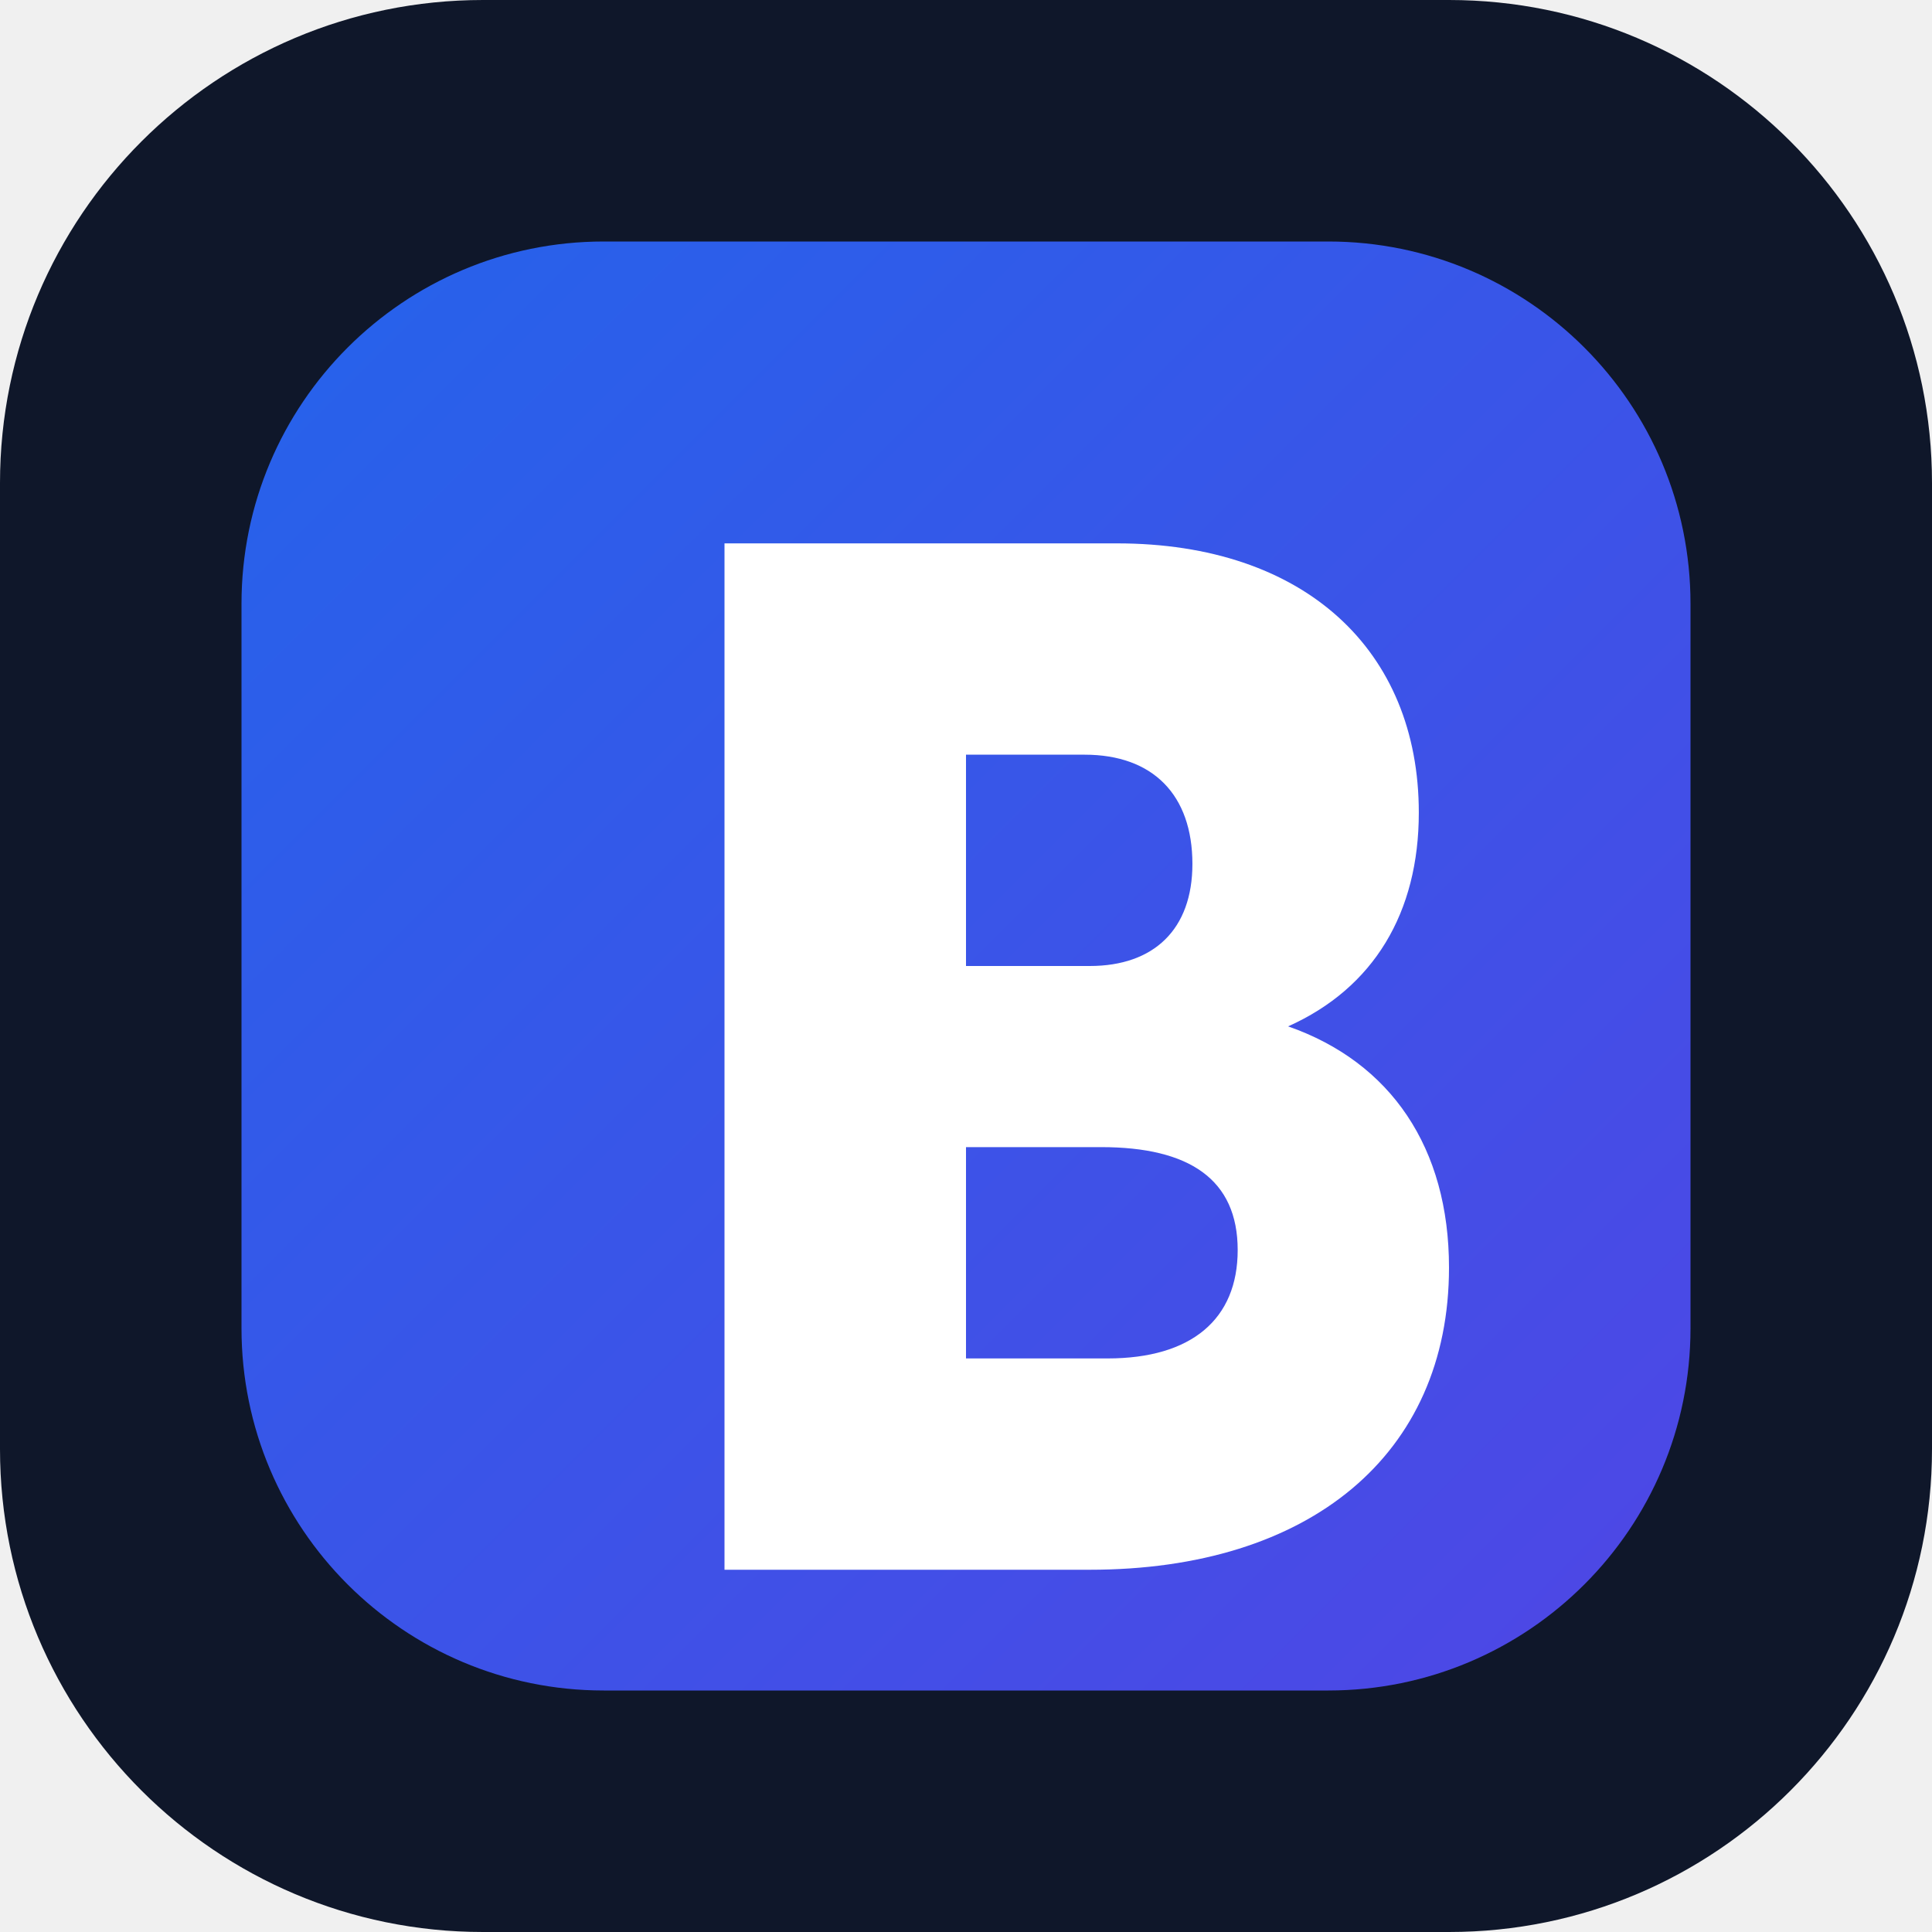
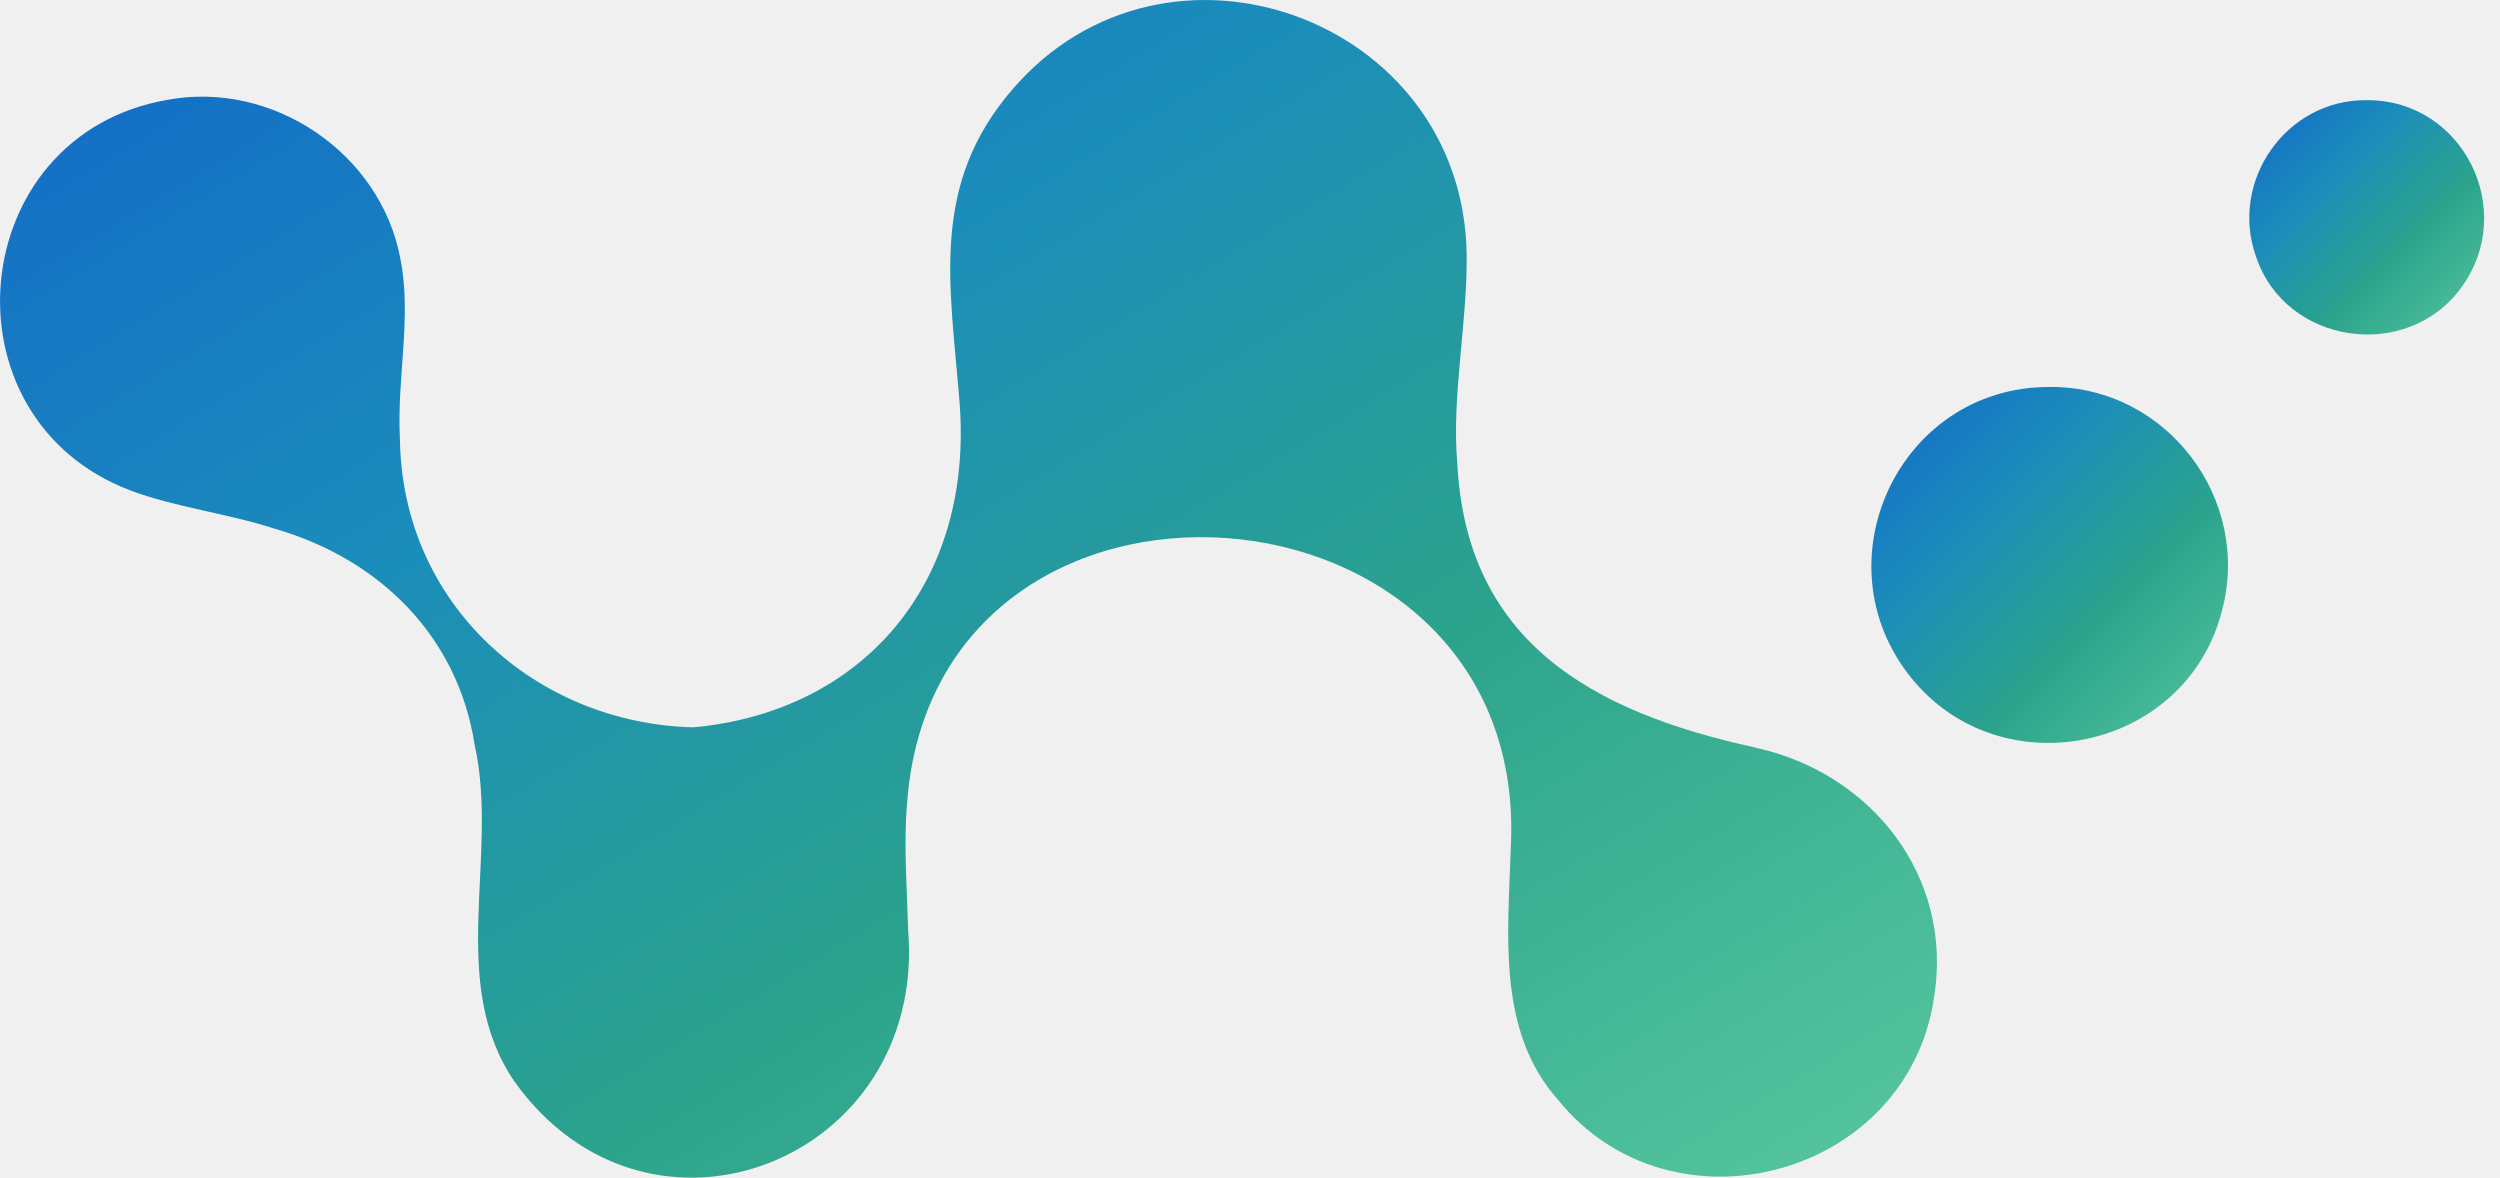
- <svg xmlns="http://www.w3.org/2000/svg" viewBox="0 0 64 64" role="img" aria-label="Flow Steward">
+ <svg xmlns="http://www.w3.org/2000/svg" viewBox="0 0 121 57">
  <defs>
-     <linearGradient id="platform-favicon-gradient" x1="8" y1="8" x2="56" y2="56" gradientUnits="userSpaceOnUse">
-       <stop offset="0" stop-color="#2563eb" />
-       <stop offset="1" stop-color="#4f46e5" />
+     <linearGradient id="flow-steward-favicon-gradient" x1="0" x2="1" y1="0" y2="1">
+       <stop offset="0" stop-color="#1268c9" />
+       <stop offset="0.34" stop-color="#1b8dba" />
+       <stop offset="0.64" stop-color="#2ba38c" />
+       <stop offset="1" stop-color="#57c79e" />
    </linearGradient>
  </defs>
-   <rect width="64" height="64" rx="16" fill="#0f172a" />
-   <rect x="8" y="8" width="48" height="48" rx="12" fill="url(#platform-favicon-gradient)" />
-   <path fill="#ffffff" d="M24 18h13c6.22 0 10 3.54 10 8.92 0 3.31-1.49 5.81-4.33 7.08 3.41 1.19 5.33 4.03 5.33 7.99C48 48.19 43.38 52 36.1 52H24V18Zm8 7v7h4.1c2.13 0 3.4-1.22 3.4-3.38 0-2.29-1.31-3.62-3.57-3.62H32Zm0 13v7h4.69c2.78 0 4.31-1.3 4.31-3.59 0-2.34-1.6-3.41-4.52-3.41H32Z" />
+   <g fill="url(#flow-steward-favicon-gradient)">
+     <path d="M99.18 18.729C91.924 18.729 87.975 27.19 92.498 32.8C96.85 38.204 105.76 36.362 107.524 29.627C109.027 24.196 104.885 18.695 99.222 18.729H99.18Z" />
+     <path d="M84.955 36.179C76.973 34.449 70.957 30.996 70.531 22.402C70.249 19.183 71.043 15.499 70.985 12.248C70.772 0.85 56.43 -4.313 49.007 4.321C45.025 8.93 45.971 13.684 46.429 19.311C47.199 28.21 41.761 34.447 33.559 35.203C25.951 35.016 19.462 29.272 19.357 21.258C19.195 18.302 19.948 15.362 19.376 12.513C18.413 7.383 13.167 3.882 8.095 4.834C-1.704 6.531 -2.969 20.215 6.306 23.735C8.45 24.549 10.995 24.841 13.31 25.594C18.402 27.068 22.16 30.815 22.972 36.045C24.174 41.442 21.611 47.555 24.906 52.355C31.445 61.487 44.854 56.153 43.955 45.025C43.9 42.977 43.73 40.898 43.902 38.896C45.231 20.34 74.16 22.448 73.119 41.104C72.989 45.261 72.452 49.92 75.419 53.242C80.909 60.03 92.386 56.992 93.618 48.207C94.524 42.42 90.597 37.43 84.995 36.194L84.953 36.181L84.955 36.179Z" />
+     <path d="M114.531 4.849C110.633 4.817 107.885 8.787 109.197 12.435C110.631 16.695 116.514 17.53 119.132 13.909C121.855 10.19 119.224 4.836 114.573 4.849H114.531Z" />
+   </g>
</svg>
